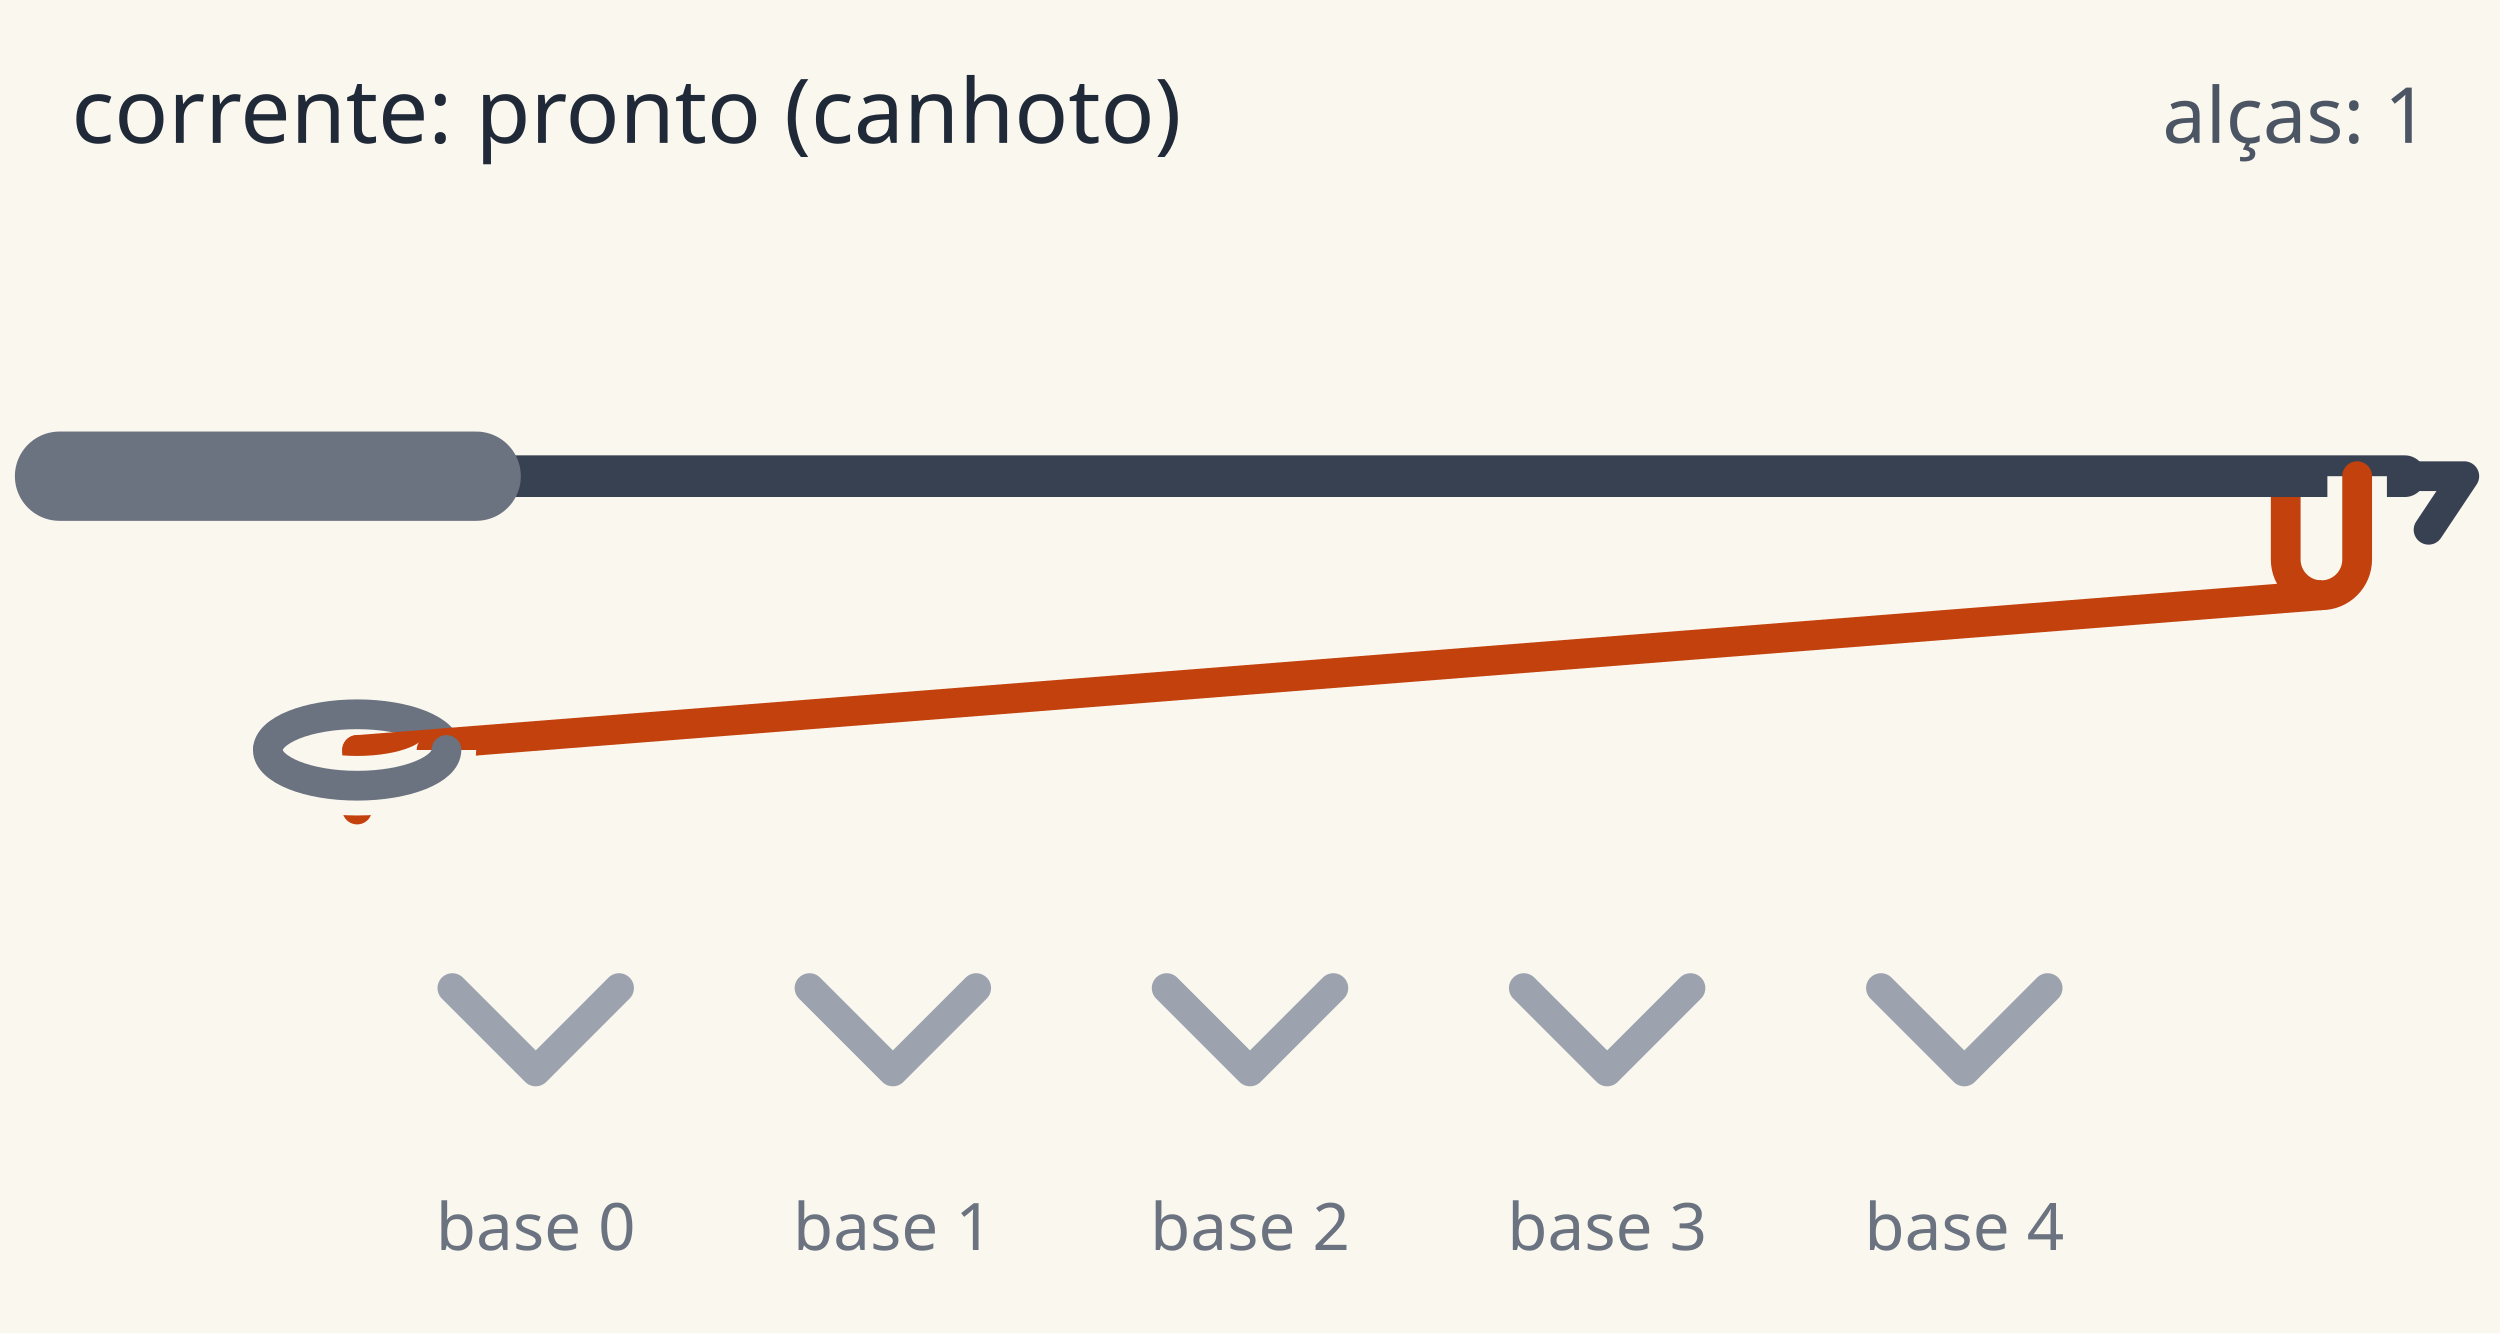
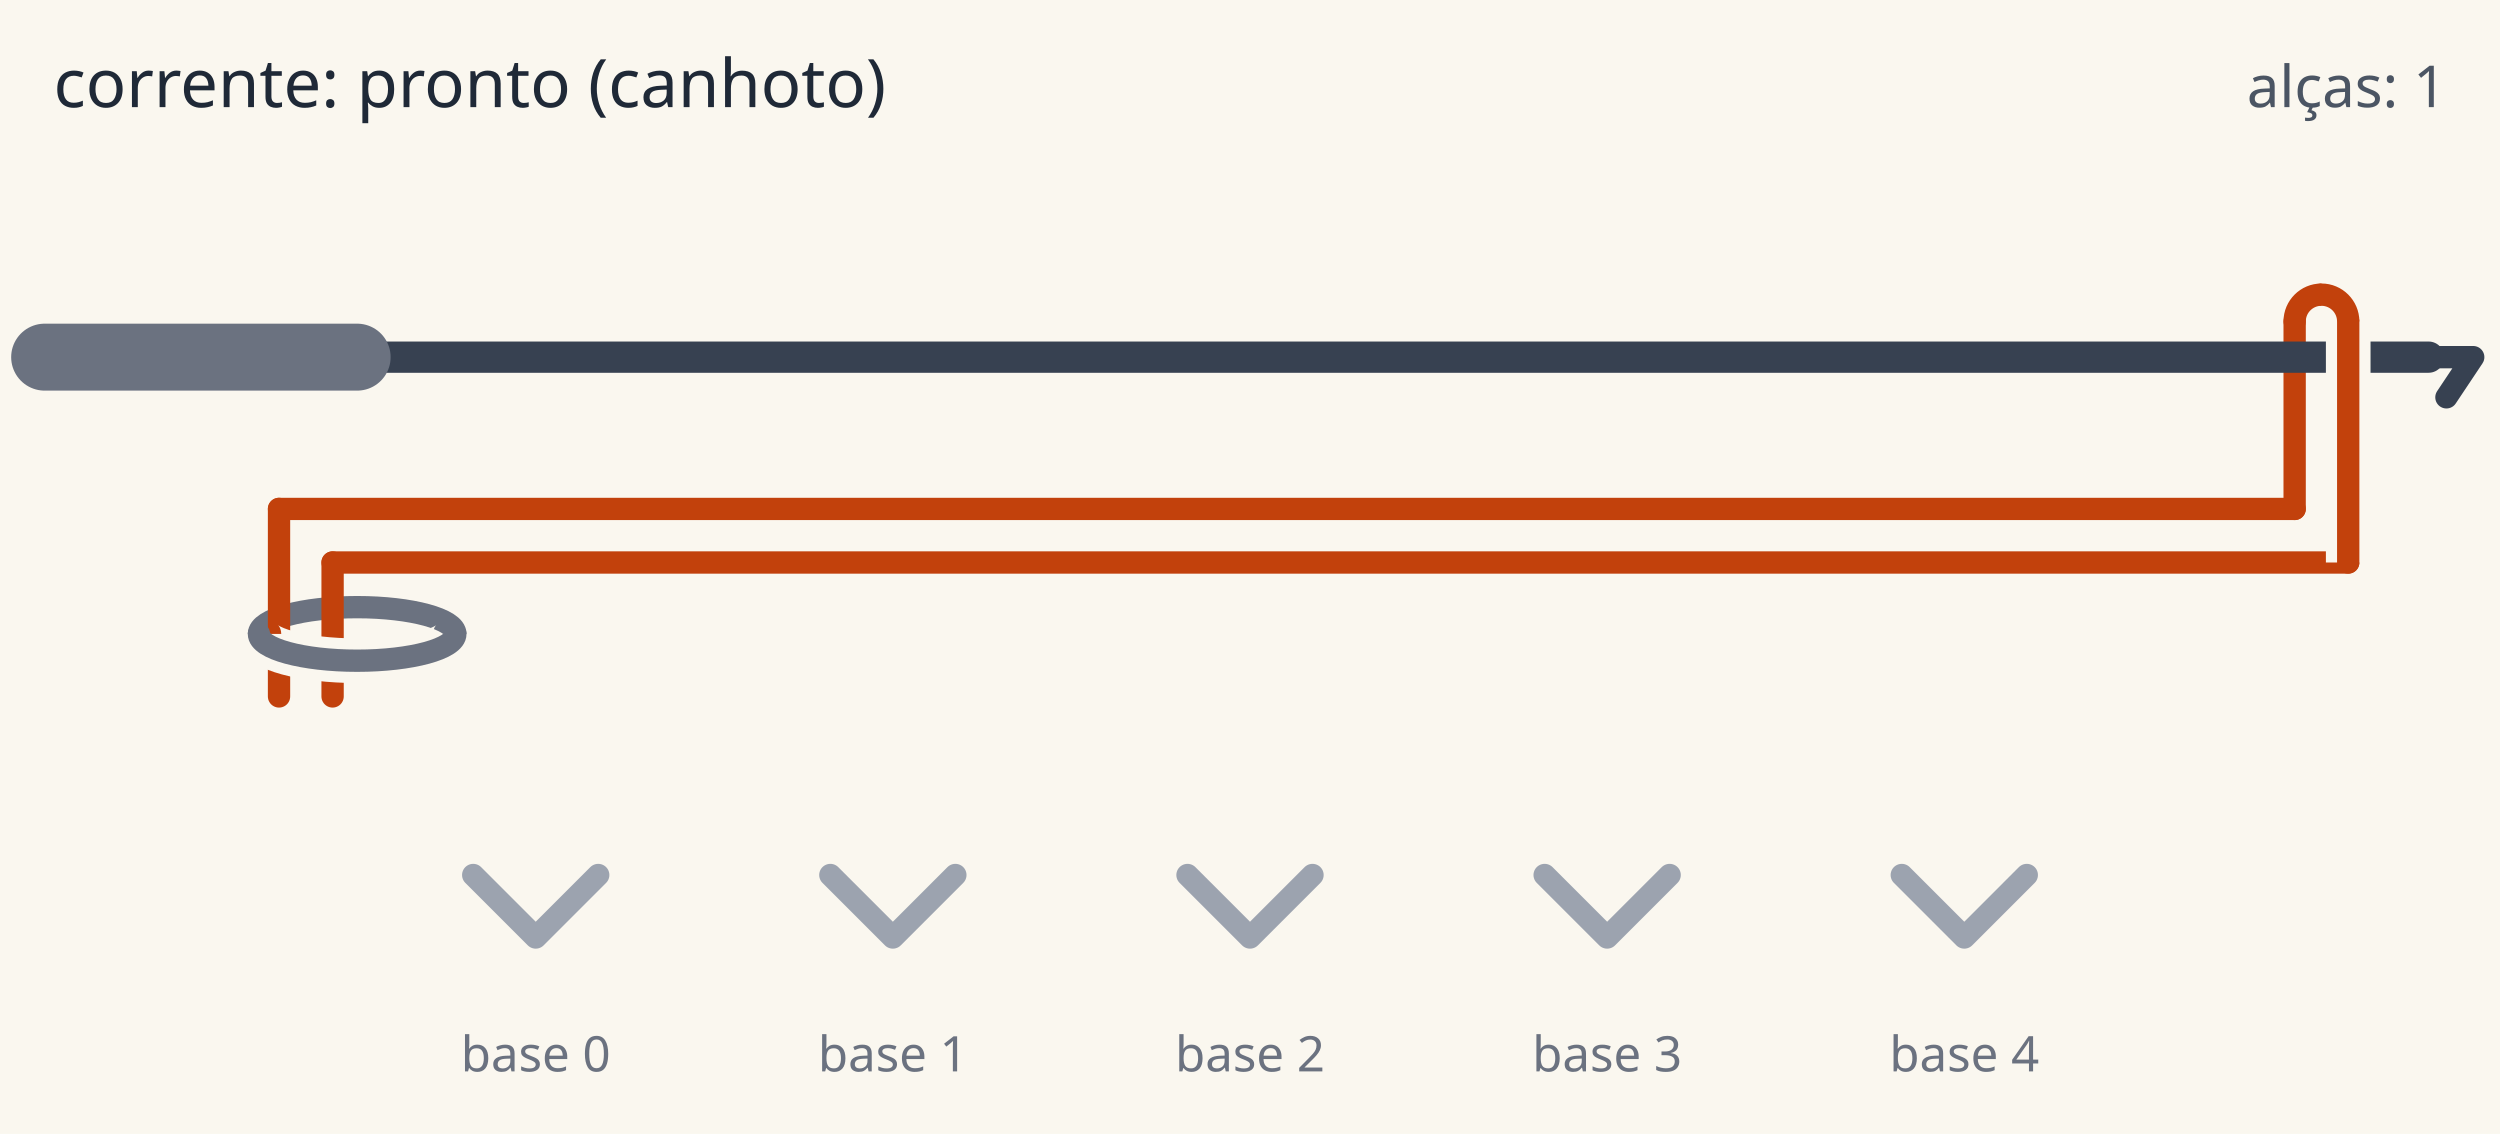
- <svg xmlns="http://www.w3.org/2000/svg" viewBox="0 0 420.0 224.0" width="420.0" height="224.0" font-family="sans-serif">
+ <svg xmlns="http://www.w3.org/2000/svg" viewBox="0 0 560.0 254.0" width="560.0" height="254.0" font-family="sans-serif">
  <rect width="100%" height="100%" fill="#faf7ef" />
  <text x="12" y="24" font-size="15" fill="#1f2937">corrente: pronto (canhoto)</text>
-   <text x="408.0" y="24" font-size="13" text-anchor="end" fill="#4b5563">alças: 1</text>
-   <text x="90.0" y="210.0" font-size="11" text-anchor="middle" fill="#6b7280">base 0</text>
-   <text x="150.0" y="210.0" font-size="11" text-anchor="middle" fill="#6b7280">base 1</text>
-   <text x="210.0" y="210.0" font-size="11" text-anchor="middle" fill="#6b7280">base 2</text>
-   <text x="270.0" y="210.0" font-size="11" text-anchor="middle" fill="#6b7280">base 3</text>
-   <text x="330.0" y="210.0" font-size="11" text-anchor="middle" fill="#6b7280">base 4</text>
-   <path data-base-top="0" data-cx="90.0" data-hw="14.0" d="M 76.0 166.0 L 90.0 180.0 L 104.0 166.0" fill="none" stroke="#9ca3af" stroke-width="5" stroke-linecap="round" stroke-linejoin="round" />
-   <path data-base-top="1" data-cx="150.0" data-hw="14.0" d="M 136.0 166.0 L 150.0 180.0 L 164.0 166.0" fill="none" stroke="#9ca3af" stroke-width="5" stroke-linecap="round" stroke-linejoin="round" />
-   <path data-base-top="2" data-cx="210.0" data-hw="14.0" d="M 196.0 166.0 L 210.0 180.0 L 224.0 166.0" fill="none" stroke="#9ca3af" stroke-width="5" stroke-linecap="round" stroke-linejoin="round" />
-   <path data-base-top="3" data-cx="270.0" data-hw="14.0" d="M 256.0 166.0 L 270.0 180.0 L 284.0 166.0" fill="none" stroke="#9ca3af" stroke-width="5" stroke-linecap="round" stroke-linejoin="round" />
-   <path data-base-top="4" data-cx="330.0" data-hw="14.0" d="M 316.0 166.0 L 330.0 180.0 L 344.0 166.0" fill="none" stroke="#9ca3af" stroke-width="5" stroke-linecap="round" stroke-linejoin="round" />
-   <path data-loop="0" data-kind="initial" data-on-hook="0" data-part="back" data-cx="60.0" data-cy="126.0" d="M 45.0 126.0 A 15 6 0 0 1 75.0 126.0" fill="none" stroke="#6b7280" stroke-width="5" stroke-linecap="round" />
-   <path data-loop="1" data-kind="yo" data-on-hook="1" data-part="back" data-cx="390.0" data-cy="80.0" d="M 384.0 80.0 L 384.0 94.0 A 6 6 0 0 0 390.0 100.0" fill="none" stroke="#c2410c" stroke-width="5" stroke-linecap="round" />
-   <line data-hook="1" x1="16.0" y1="80" x2="404.0" y2="80" stroke="#374151" stroke-width="7" stroke-linecap="round" />
+   <text x="548.0" y="24" font-size="13" text-anchor="end" fill="#4b5563">alças: 1</text>
+   <text x="120.0" y="240.0" font-size="11" text-anchor="middle" fill="#6b7280">base 0</text>
+   <text x="200.0" y="240.0" font-size="11" text-anchor="middle" fill="#6b7280">base 1</text>
+   <text x="280.0" y="240.0" font-size="11" text-anchor="middle" fill="#6b7280">base 2</text>
+   <text x="360.0" y="240.0" font-size="11" text-anchor="middle" fill="#6b7280">base 3</text>
+   <text x="440.0" y="240.0" font-size="11" text-anchor="middle" fill="#6b7280">base 4</text>
+   <path data-loop="0" data-kind="initial" data-on-hook="0" data-part="back" data-cx="80.0" data-cy="142.0" d="M 58.0 142.0 A 22 6 0 0 1 102.0 142.0" fill="none" stroke="#6b7280" stroke-width="5" stroke-linecap="round" />
+   <path data-bend="1" data-side="back" d="M 514.0 72 A 6 6 0 0 1 520.0 66" fill="none" stroke="#c2410c" stroke-width="5" stroke-linecap="round" />
+   <line data-pair="1" data-side="back" data-seg="0" data-strand="1" data-draw="1" data-loop="1" data-kind="yo" data-on-hook="1" data-part="back" data-cx="520.0" data-cy="80" x1="514.0" y1="72.0" x2="514.0" y2="114.0" stroke="#c2410c" stroke-width="5" stroke-linecap="round" />
+   <line data-hook="1" x1="16.0" y1="80" x2="544.0" y2="80" stroke="#374151" stroke-width="7" stroke-linecap="round" />
  <line data-hook-handle="1" x1="10.0" y1="80" x2="80.0" y2="80" stroke="#6b7280" stroke-width="15" stroke-linecap="round" />
-   <path data-hook-tip="1" d="M 402.0 80 L 414.0 80 L 408.0 89" fill="none" stroke="#374151" stroke-width="5" stroke-linecap="round" stroke-linejoin="round" />
-   <line data-strand="1" data-draw="1" data-through="0" x1="390.0" y1="100.0" x2="60.0" y2="126.0" stroke="#c2410c" stroke-width="5" stroke-linecap="round" />
-   <line data-strand="1" data-draw="1" data-exit="1" x1="60.0" y1="126.0" x2="60.0" y2="136.0" stroke="#c2410c" stroke-width="5" stroke-linecap="round" />
-   <path d="M 45.0 126.0 A 15 6 0 0 0 75.0 126.0" fill="none" stroke="#faf7ef" stroke-width="10" stroke-linecap="butt" />
-   <path data-loop="0" data-kind="initial" data-on-hook="0" data-part="front" data-cx="60.0" data-cy="126.0" d="M 45.0 126.0 A 15 6 0 0 0 75.0 126.0" fill="none" stroke="#6b7280" stroke-width="5" stroke-linecap="round" />
-   <path d="M 390.0 100.0 A 6 6 0 0 0 396.0 94.0 L 396.0 80.0" fill="none" stroke="#faf7ef" stroke-width="10" stroke-linecap="butt" />
-   <path data-loop="1" data-kind="yo" data-on-hook="1" data-part="front" data-cx="390.0" data-cy="80.0" d="M 390.0 100.0 A 6 6 0 0 0 396.0 94.0 L 396.0 80.0" fill="none" stroke="#c2410c" stroke-width="5" stroke-linecap="round" />
+   <path data-hook-tip="1" d="M 542.0 80 L 554.0 80 L 548.0 89" fill="none" stroke="#374151" stroke-width="5" stroke-linecap="round" stroke-linejoin="round" />
+   <line data-pair="1" data-side="back" data-seg="1" data-strand="1" data-draw="1" x1="514.0" y1="114.0" x2="62.5" y2="114.0" stroke="#c2410c" stroke-width="5" stroke-linecap="round" />
+   <line data-pair="1" data-side="back" data-seg="2" data-strand="1" data-draw="1" data-through="0" x1="62.5" y1="114.0" x2="62.5" y2="156.0" stroke="#c2410c" stroke-width="5" stroke-linecap="round" />
+   <line data-pair="1" data-side="front" data-seg="1" data-strand="1" data-draw="1" x1="526.0" y1="126.0" x2="74.5" y2="126.0" stroke="#c2410c" stroke-width="5" stroke-linecap="round" />
+   <line data-pair="1" data-side="front" data-seg="2" data-strand="1" data-draw="1" data-through="0" x1="74.5" y1="126.0" x2="74.5" y2="156.0" stroke="#c2410c" stroke-width="5" stroke-linecap="round" />
+   <path data-base-top="0" data-cx="120.0" data-hw="14.0" d="M 106.0 196.0 L 120.0 210.0 L 134.0 196.0" fill="none" stroke="#9ca3af" stroke-width="5" stroke-linecap="round" stroke-linejoin="round" />
+   <path data-base-top="1" data-cx="200.0" data-hw="14.0" d="M 186.0 196.0 L 200.0 210.0 L 214.0 196.0" fill="none" stroke="#9ca3af" stroke-width="5" stroke-linecap="round" stroke-linejoin="round" />
+   <path data-base-top="2" data-cx="280.0" data-hw="14.0" d="M 266.0 196.0 L 280.0 210.0 L 294.0 196.0" fill="none" stroke="#9ca3af" stroke-width="5" stroke-linecap="round" stroke-linejoin="round" />
+   <path data-base-top="3" data-cx="360.0" data-hw="14.0" d="M 346.0 196.0 L 360.0 210.0 L 374.0 196.0" fill="none" stroke="#9ca3af" stroke-width="5" stroke-linecap="round" stroke-linejoin="round" />
+   <path data-base-top="4" data-cx="440.0" data-hw="14.0" d="M 426.0 196.0 L 440.0 210.0 L 454.0 196.0" fill="none" stroke="#9ca3af" stroke-width="5" stroke-linecap="round" stroke-linejoin="round" />
+   <path d="M 58.0 142.0 A 22 6 0 0 0 102.0 142.0" fill="none" stroke="#faf7ef" stroke-width="10" stroke-linecap="butt" />
+   <path data-loop="0" data-kind="initial" data-on-hook="0" data-part="front" data-cx="80.0" data-cy="142.0" d="M 58.0 142.0 A 22 6 0 0 0 102.0 142.0" fill="none" stroke="#6b7280" stroke-width="5" stroke-linecap="round" />
+   <path d="M 520.0 66 A 6 6 0 0 1 526.0 72" stroke="#faf7ef" stroke-width="10" stroke-linecap="butt" fill="none" />
+   <path data-bend="1" data-side="front" d="M 520.0 66 A 6 6 0 0 1 526.0 72" fill="none" stroke="#c2410c" stroke-width="5" stroke-linecap="round" />
+   <line x1="526.0" y1="72.0" x2="526.0" y2="126.0" stroke="#faf7ef" stroke-width="10" stroke-linecap="butt" fill="none" />
+   <line data-pair="1" data-side="front" data-seg="0" data-strand="1" data-draw="1" data-loop="1" data-kind="yo" data-on-hook="1" data-part="front" data-cx="520.0" data-cy="80" x1="526.0" y1="72.0" x2="526.0" y2="126.0" stroke="#c2410c" stroke-width="5" stroke-linecap="round" />
</svg>
